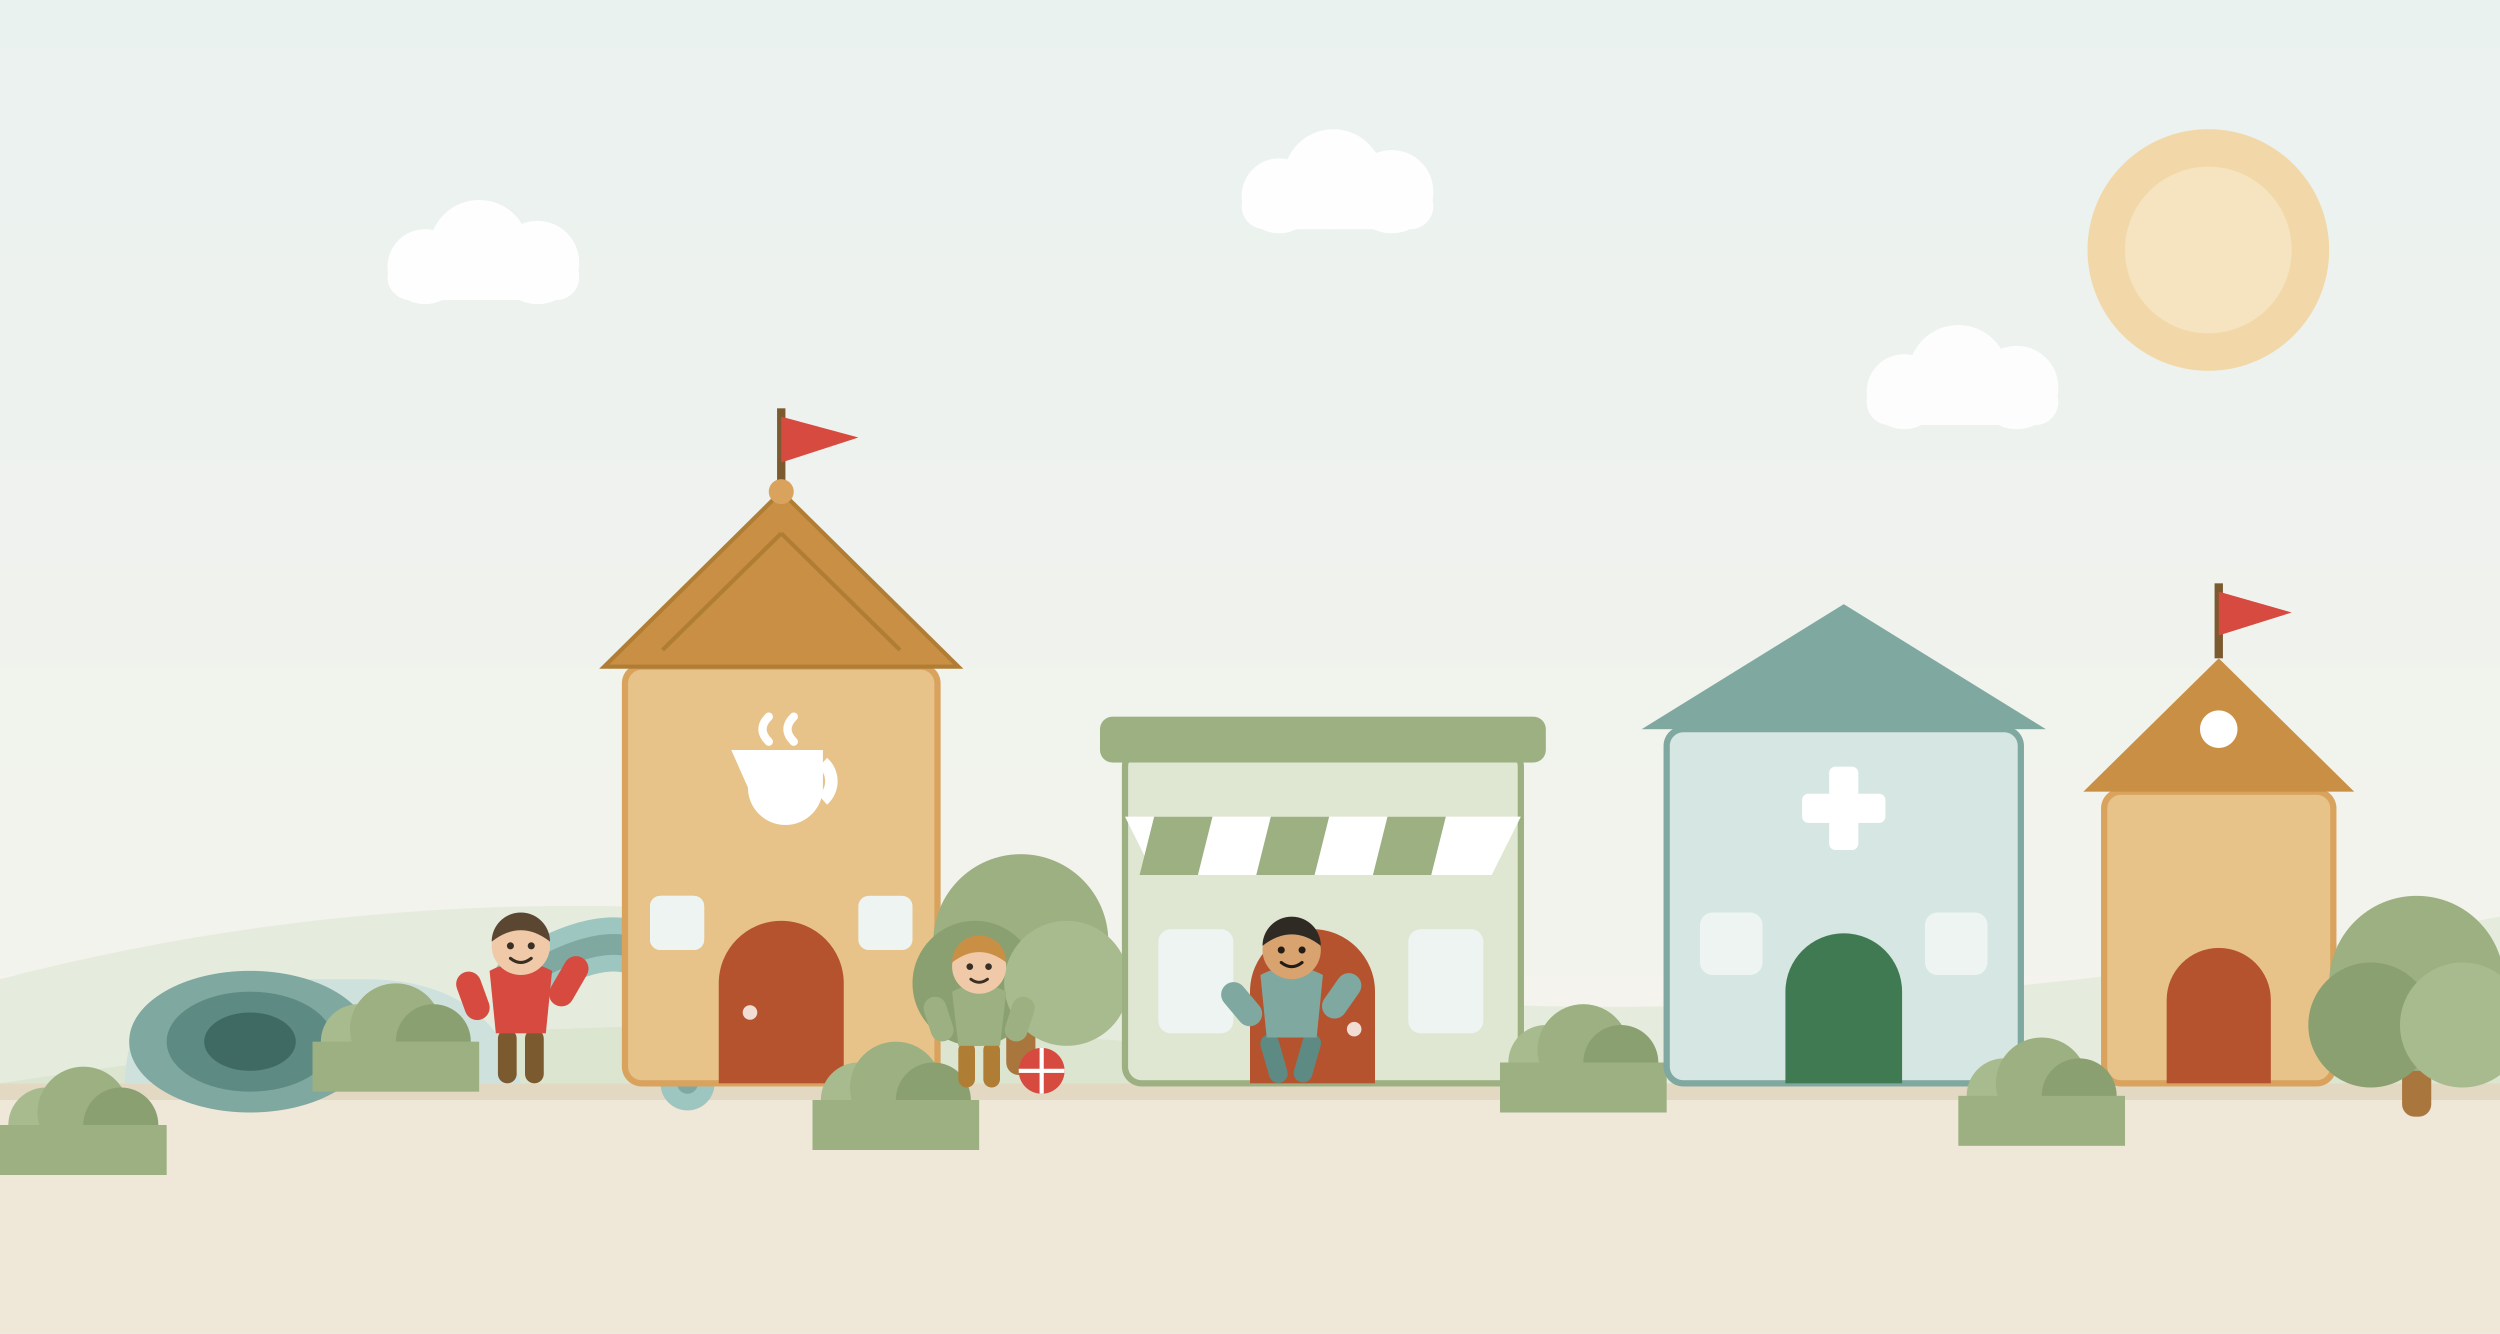
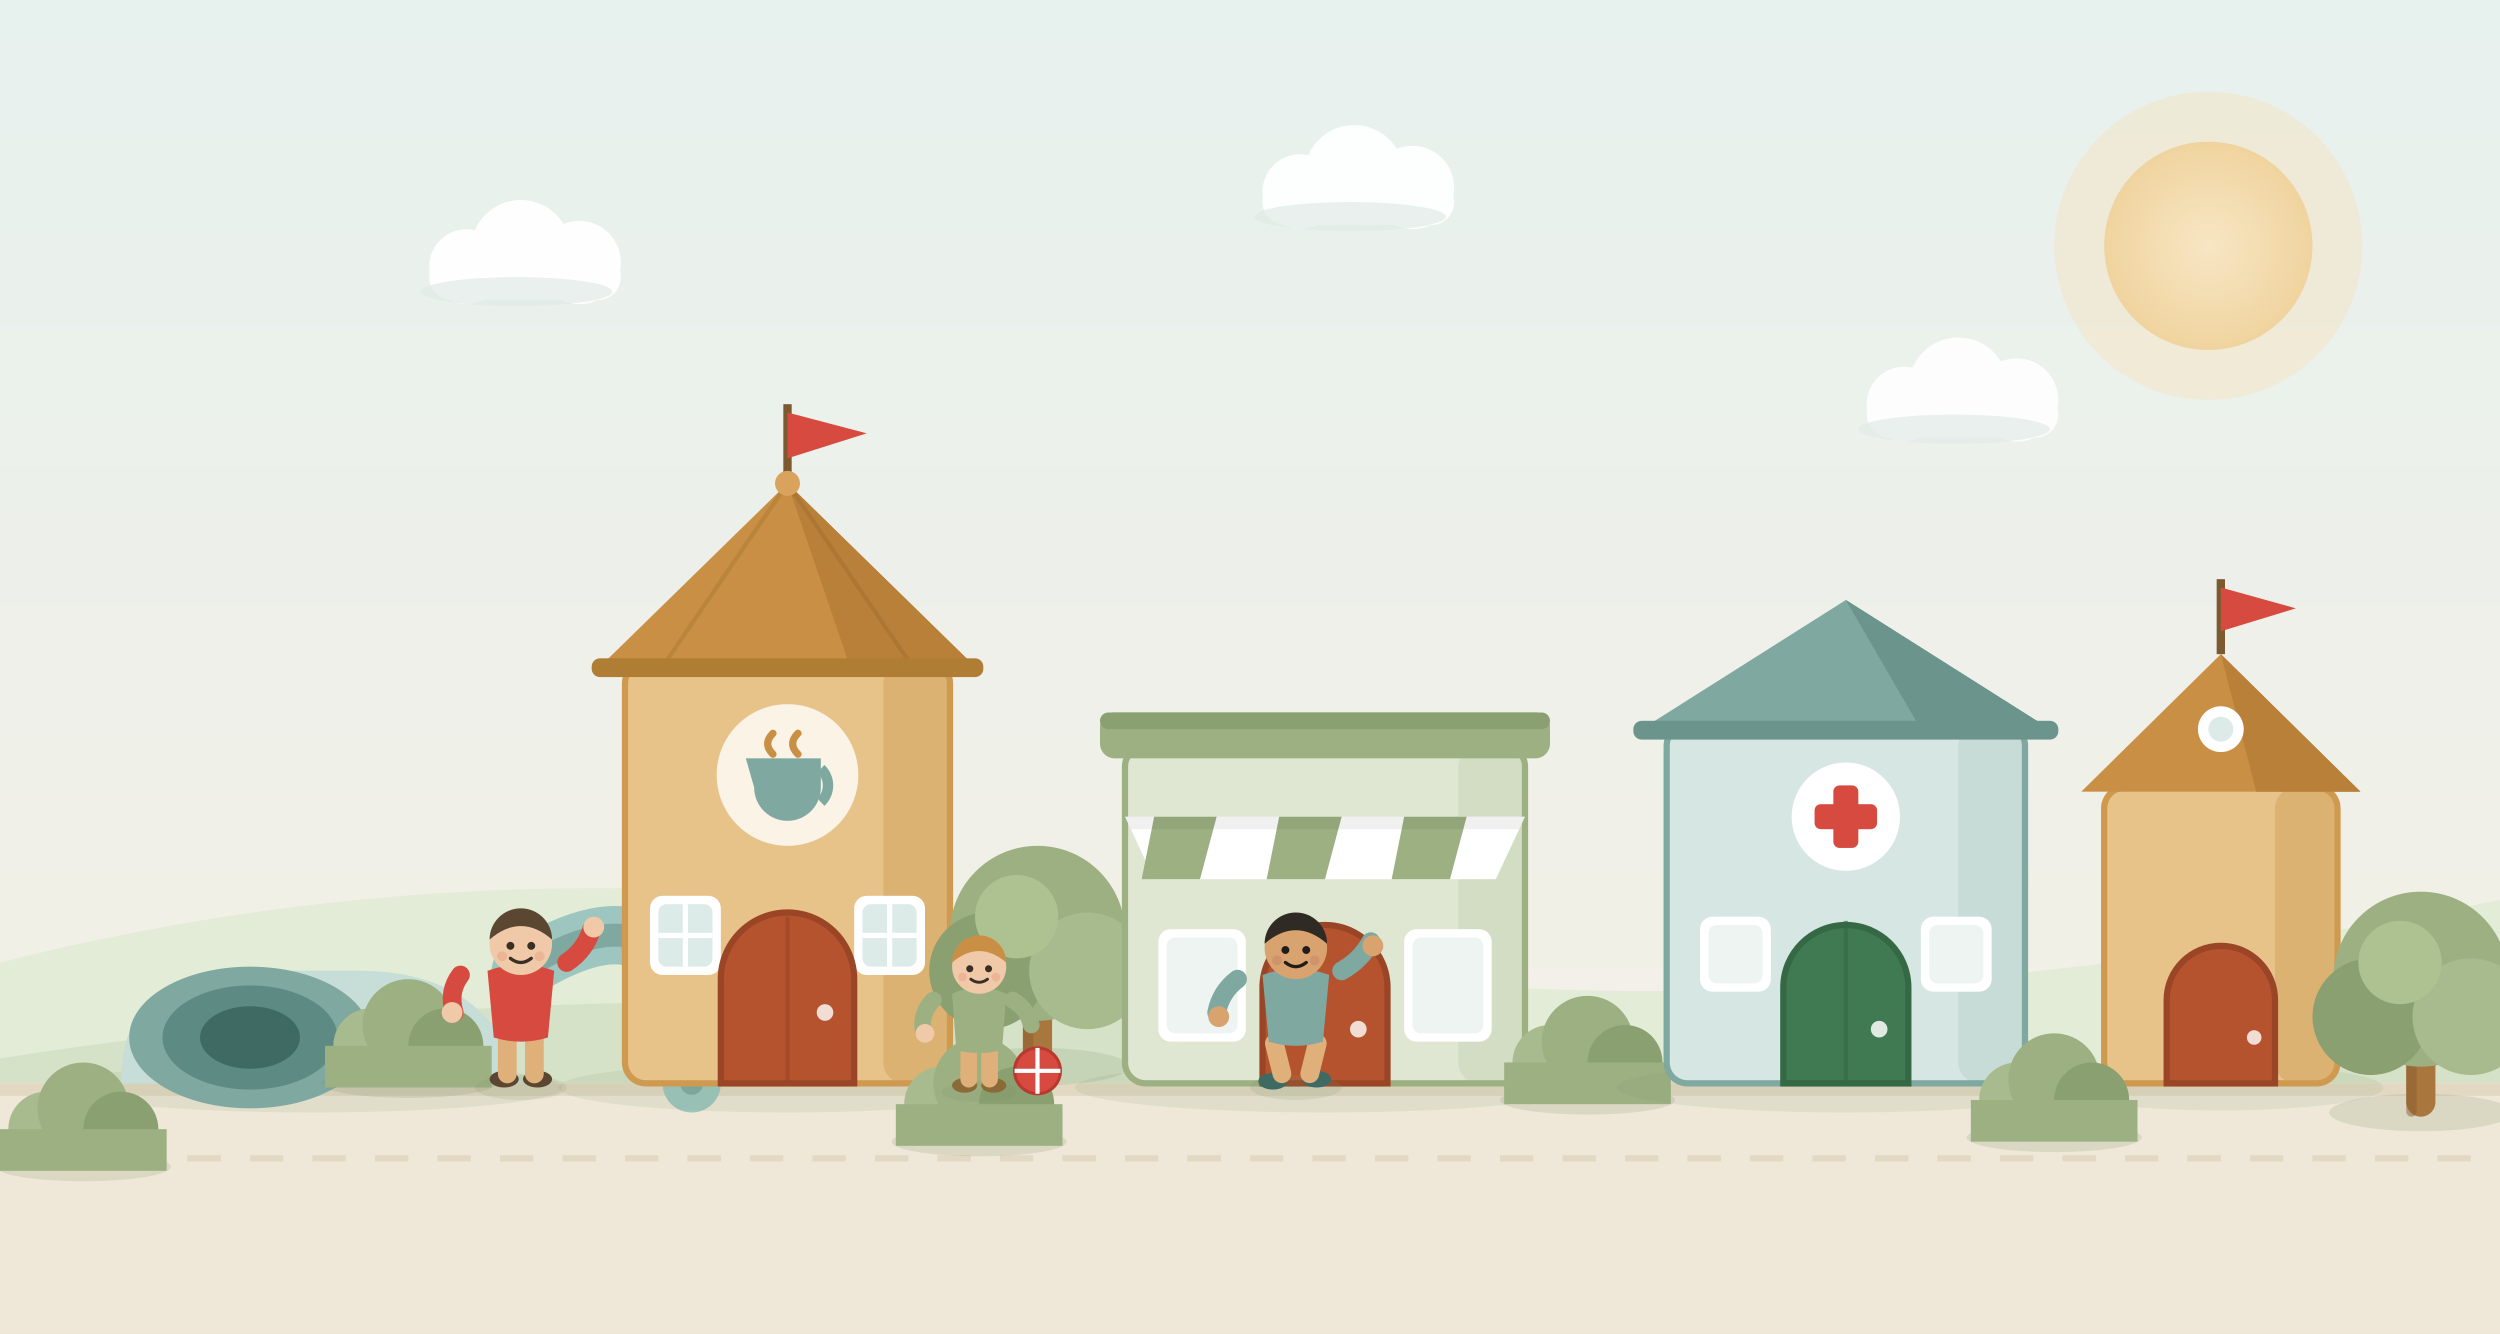
- <svg xmlns="http://www.w3.org/2000/svg" viewBox="0 0 1200 640" role="img" aria-label="An illustrated little town skyline with a play tunnel, café, grocery, hospital and a flagged tower among trees and bushes.">
+ <svg xmlns="http://www.w3.org/2000/svg" viewBox="0 0 1200 640" role="img" aria-label="An illustrated little town with children playing on a slide and along Main Street, past the café, grocery and clinic, with drifting clouds and fluttering flags.">
  <defs>
    <linearGradient id="sky" x1="0" y1="0" x2="0" y2="1">
-       <stop offset="0" stop-color="#eaf2ef" />
+       <stop offset="0" stop-color="#e7f1ee" />
+       <stop offset="0.7" stop-color="#f1f0e7" />
      <stop offset="1" stop-color="#F7F3EC" />
    </linearGradient>
+     <radialGradient id="sun" cx="50%" cy="50%" r="50%">
+       <stop offset="0" stop-color="#f7e6c4" />
+       <stop offset="1" stop-color="#f0d49f" />
+     </radialGradient>
    <g id="tree">
-       <rect x="-7" y="40" width="14" height="46" rx="6" fill="#a9763e" />
+       <ellipse cx="0" cy="86" rx="44" ry="9" fill="#7a8f63" opacity="0.18" />
+       <rect x="-7" y="44" width="14" height="44" rx="7" fill="#a9763e" />
+       <rect x="-7" y="44" width="5" height="44" rx="2.5" fill="#8a5e30" opacity="0.5" />
      <circle cx="0" cy="22" r="42" fill="#9CB082" />
-       <circle cx="-22" cy="42" r="30" fill="#8aa070" />
-       <circle cx="22" cy="42" r="30" fill="#a7bb8e" />
+       <circle cx="-24" cy="40" r="28" fill="#8aa070" />
+       <circle cx="24" cy="40" r="28" fill="#a7bb8e" />
+       <circle cx="-10" cy="14" r="20" fill="#aec291" />
    </g>
    <g id="bush">
-       <circle cx="-18" cy="0" r="18" fill="#a7bb8e" />
-       <circle cx="0" cy="-6" r="22" fill="#9CB082" />
-       <circle cx="18" cy="0" r="18" fill="#8aa070" />
-       <rect x="-40" y="0" width="80" height="24" fill="#9CB082" />
+       <ellipse cx="0" cy="20" rx="42" ry="7" fill="#7a8f63" opacity="0.18" />
+       <circle cx="-18" cy="2" r="18" fill="#a7bb8e" />
+       <circle cx="0" cy="-8" r="22" fill="#9CB082" />
+       <circle cx="18" cy="2" r="18" fill="#8aa070" />
+       <rect x="-40" y="2" width="80" height="20" fill="#9CB082" />
    </g>
    <g id="cloud">
-       <circle cx="0" cy="0" r="24" fill="#ffffff" />
-       <circle cx="28" cy="6" r="20" fill="#ffffff" />
-       <circle cx="-26" cy="8" r="18" fill="#ffffff" />
-       <rect x="-44" y="2" width="92" height="22" rx="11" fill="#ffffff" />
+       <circle cx="0" cy="0" r="24" fill="#fff" />
+       <circle cx="28" cy="6" r="20" fill="#fff" />
+       <circle cx="-26" cy="8" r="18" fill="#fff" />
+       <rect x="-44" y="2" width="92" height="22" rx="11" fill="#fff" />
+       <ellipse cx="-2" cy="20" rx="46" ry="7" fill="#dfeae6" opacity="0.7" />
    </g>
  </defs>
  <rect width="1200" height="640" fill="url(#sky)" />
-   <circle cx="1060" cy="120" r="58" fill="#f2d8a8">
-     <animate attributeName="r" values="58;61;58" dur="7s" repeatCount="indefinite" />
+   <circle cx="1060" cy="118" r="74" fill="#f6e3bf" opacity="0.45">
+     <animate attributeName="r" values="74;80;74" dur="7s" repeatCount="indefinite" />
  </circle>
-   <circle cx="1060" cy="120" r="40" fill="#f6e3bf">
-     <animate attributeName="r" values="40;42;40" dur="7s" repeatCount="indefinite" />
+   <circle cx="1060" cy="118" r="50" fill="url(#sun)">
+     <animate attributeName="r" values="50;53;50" dur="7s" repeatCount="indefinite" />
  </circle>
-   <use href="#cloud" x="230" y="120" opacity="0.95">
+   <use href="#cloud" x="250" y="120" opacity="0.96">
    <animateTransform attributeName="transform" type="translate" values="0 0;46 0;0 0" dur="20s" repeatCount="indefinite" additive="sum" />
  </use>
-   <use href="#cloud" x="640" y="86" opacity="0.9">
+   <use href="#cloud" x="650" y="84" opacity="0.92">
    <animateTransform attributeName="transform" type="translate" values="0 0;40 0;0 0" dur="26s" repeatCount="indefinite" additive="sum" />
  </use>
-   <use href="#cloud" x="940" y="180" opacity="0.85">
+   <use href="#cloud" x="940" y="186" opacity="0.85">
    <animateTransform attributeName="transform" type="translate" values="0 0;34 0;0 0" dur="32s" repeatCount="indefinite" additive="sum" />
  </use>
-   <path d="M0 470 Q 250 405 520 460 T 1200 440 V640 H0 Z" fill="#e6ecdd" />
-   <path d="M0 520 Q 320 470 640 510 T 1200 500 V640 H0 Z" fill="#dbe5cf" />
+   <path d="M0 462 Q 260 396 540 452 T 1200 432 V640 H0 Z" fill="#e3ecd6" />
+   <path d="M0 508 Q 320 458 660 500 T 1200 488 V640 H0 Z" fill="#d6e2c8" />
  <rect x="0" y="520" width="1200" height="120" fill="#efe7d8" />
-   <rect x="0" y="520" width="1200" height="8" fill="#e3d8c2" />
-   <g>
-     <path d="M250 520 Q235 470 175 470 L120 470 Q60 470 60 520 Z" fill="#cfe1dd" />
-     <ellipse cx="120" cy="500" rx="58" ry="34" fill="#7FA8A0" />
-     <ellipse cx="120" cy="500" rx="40" ry="24" fill="#5d8a82" />
-     <ellipse cx="120" cy="500" rx="22" ry="14" fill="#3f6a63" />
-     <path d="M250 470 Q330 420 330 520" fill="none" stroke="#9cc6bf" stroke-width="26" stroke-linecap="round" />
-     <path d="M250 470 Q330 420 330 520" fill="none" stroke="#7FA8A0" stroke-width="10" stroke-linecap="round" />
-     <use href="#bush" x="190" y="500" />
-   </g>
-   <g>
-     <rect x="300" y="320" width="150" height="200" rx="8" fill="#e7c389" />
-     <rect x="300" y="320" width="150" height="200" rx="8" fill="none" stroke="#d9a35e" stroke-width="3" />
-     <polygon points="290,320 375,236 460,320" fill="#c98f44" />
-     <polygon points="290,320 375,236 460,320" fill="none" stroke="#b07d35" stroke-width="2" />
-     <line x1="318" y1="312" x2="375" y2="256" stroke="#b07d35" stroke-width="2" />
-     <line x1="432" y1="312" x2="375" y2="256" stroke="#b07d35" stroke-width="2" />
-     <line x1="375" y1="236" x2="375" y2="196" stroke="#7a5a2e" stroke-width="4" />
-     <path d="M375 200 L412 210 L375 222 Z" fill="#D64A3F">
-       <animateTransform attributeName="transform" type="rotate" values="-6 375 210;9 375 210;-6 375 210" dur="2.3s" repeatCount="indefinite" />
+   <rect x="0" y="520" width="1200" height="120" fill="#e9dfca" opacity="0.5" transform="translate(0,0)" />
+   <rect x="0" y="520" width="1200" height="120" fill="#efe7d8" />
+   <path d="M0 556 H1200" stroke="#e3d8c2" stroke-width="3" stroke-dasharray="16 14" />
+   <rect x="0" y="520" width="1200" height="6" fill="#e3d8c2" />
+   <g>
+     <ellipse cx="150" cy="522" rx="120" ry="12" fill="#7a8f63" opacity="0.12" />
+     <path d="M250 520 Q235 466 172 466 L120 466 Q58 466 58 520 Z" fill="#cfe1dd" />
+     <path d="M250 520 Q235 466 172 466 L120 466 Q58 466 58 520 Z" fill="#bcd6d1" opacity="0.45" transform="translate(0,0)" />
+     <ellipse cx="120" cy="498" rx="58" ry="34" fill="#7FA8A0" />
+     <ellipse cx="120" cy="498" rx="42" ry="25" fill="#5d8a82" />
+     <ellipse cx="120" cy="498" rx="24" ry="15" fill="#3f6a63" />
+     <path d="M250 466 Q332 414 332 520" fill="none" stroke="#9cc6bf" stroke-width="28" stroke-linecap="round" />
+     <path d="M250 466 Q332 414 332 520" fill="none" stroke="#7FA8A0" stroke-width="11" stroke-linecap="round" />
+     <use href="#bush" x="196" y="500" />
+   </g>
+   <g>
+     <ellipse cx="378" cy="522" rx="110" ry="12" fill="#7a8f63" opacity="0.12" />
+     <rect x="300" y="318" width="156" height="202" rx="10" fill="#e7c389" />
+     <rect x="424" y="318" width="32" height="202" rx="10" fill="#d3a45f" opacity="0.55" />
+     <rect x="300" y="318" width="156" height="202" rx="10" fill="none" stroke="#cf9a4f" stroke-width="3" />
+     <polygon points="288,320 378,232 468,320" fill="#c98f44" />
+     <polygon points="378,232 468,320 408,320" fill="#b9803a" />
+     <line x1="378" y1="232" x2="318" y2="320" stroke="#b07d35" stroke-width="2" opacity="0.6" />
+     <line x1="378" y1="232" x2="438" y2="320" stroke="#a06d2c" stroke-width="2" opacity="0.5" />
+     <rect x="284" y="316" width="188" height="9" rx="4" fill="#b07d35" />
+     <line x1="378" y1="232" x2="378" y2="194" stroke="#7a5a2e" stroke-width="4" />
+     <path d="M378 198 L416 208 L378 220 Z" fill="#D64A3F">
+       <animateTransform attributeName="transform" type="rotate" values="-6 378 208;9 378 208;-6 378 208" dur="2.3s" repeatCount="indefinite" />
    </path>
-     <circle cx="375" cy="236" r="6" fill="#D9A35E" />
-     <g transform="translate(375,372)">
-       <path d="M-24 -12 H20 V6 a18 18 0 0 1 -36 0 Z" fill="#fff" />
-       <path d="M20 -6 a12 12 0 0 1 0 18" fill="none" stroke="#fff" stroke-width="6" />
-       <path d="M-6 -28 q-6 6 0 12 M6 -28 q-6 6 0 12" stroke="#fff" stroke-width="4" fill="none" stroke-linecap="round" />
-     </g>
-     <path d="M340 520 v-48 a30 30 0 0 1 60 0 v48 Z" transform="translate(5,0)" fill="#B5532E" />
-     <circle cx="360" cy="486" r="3.5" fill="#f1ddd3" />
-     <rect x="312" y="430" width="26" height="26" rx="5" fill="#dcebe8" />
-     <rect x="312" y="430" width="26" height="26" rx="5" fill="#eef4f2" />
-     <rect x="412" y="430" width="26" height="26" rx="5" fill="#eef4f2" />
-   </g>
-   <use href="#tree" x="490" y="430" />
-   <g>
-     <rect x="540" y="360" width="190" height="160" rx="8" fill="#dfe7d2" />
-     <rect x="540" y="360" width="190" height="160" rx="8" fill="none" stroke="#9CB082" stroke-width="3" />
-     <rect x="528" y="344" width="214" height="22" rx="6" fill="#9CB082" />
+     <circle cx="378" cy="232" r="6" fill="#D9A35E" />
+     <circle cx="378" cy="372" r="34" fill="#fbf3e6" />
+     <g transform="translate(378,374)">
+       <path d="M-20 -10 H16 V4 a16 16 0 0 1 -32 0 Z" fill="#7FA8A0" />
+       <path d="M16 -5 a11 11 0 0 1 0 16" fill="none" stroke="#7FA8A0" stroke-width="5" />
+       <path d="M-7 -22 q-5 5 0 10 M5 -22 q-5 5 0 10" stroke="#c98f44" stroke-width="3.5" fill="none" stroke-linecap="round" />
+     </g>
    <g>
-       <path d="M540 392 H730 L716 420 H554 Z" fill="#ffffff" />
-       <path d="M554 392 H582 L575 420 H547 Z" fill="#9CB082" />
-       <path d="M610 392 H638 L631 420 H603 Z" fill="#9CB082" />
-       <path d="M666 392 H694 L687 420 H659 Z" fill="#9CB082" />
-     </g>
-     <path d="M600 520 v-44 a30 30 0 0 1 60 0 v44 Z" fill="#B5532E" />
-     <circle cx="650" cy="494" r="3.5" fill="#f1ddd3" />
-     <rect x="556" y="446" width="36" height="50" rx="6" fill="#eef4f2" />
-     <rect x="676" y="446" width="36" height="50" rx="6" fill="#eef4f2" />
-   </g>
-   <use href="#bush" x="760" y="510" />
-   <g>
-     <rect x="800" y="350" width="170" height="170" rx="8" fill="#d6e6e2" />
-     <rect x="800" y="350" width="170" height="170" rx="8" fill="none" stroke="#7FA8A0" stroke-width="3" />
-     <polygon points="788,350 885,290 982,350" fill="#7FA8A0" />
-     <g transform="translate(885,388)" fill="#fff">
-       <rect x="-7" y="-20" width="14" height="40" rx="3" />
-       <rect x="-20" y="-7" width="40" height="14" rx="3" />
-     </g>
-     <path d="M848 520 v-44 a28 28 0 0 1 56 0 v44 Z" transform="translate(9,0)" fill="#3f7a52" />
-     <rect x="816" y="438" width="30" height="30" rx="6" fill="#eef4f2" />
-     <rect x="924" y="438" width="30" height="30" rx="6" fill="#eef4f2" />
-   </g>
-   <g>
-     <rect x="1010" y="380" width="110" height="140" rx="8" fill="#e7c389" />
-     <rect x="1010" y="380" width="110" height="140" rx="8" fill="none" stroke="#d9a35e" stroke-width="3" />
-     <polygon points="1000,380 1065,316 1130,380" fill="#c98f44" />
-     <line x1="1065" y1="316" x2="1065" y2="280" stroke="#7a5a2e" stroke-width="4" />
-     <path d="M1065 284 L1100 294 L1065 305 Z" fill="#D64A3F">
-       <animateTransform attributeName="transform" type="rotate" values="-6 1065 294;9 1065 294;-6 1065 294" dur="2.5s" repeatCount="indefinite" />
+       <rect x="312" y="430" width="34" height="38" rx="6" fill="#fff" />
+       <rect x="316" y="434" width="26" height="30" rx="4" fill="#dcebe8" />
+       <line x1="329" y1="434" x2="329" y2="464" stroke="#fff" stroke-width="2.5" />
+       <line x1="316" y1="449" x2="342" y2="449" stroke="#fff" stroke-width="2.5" />
+       <rect x="410" y="430" width="34" height="38" rx="6" fill="#fff" />
+       <rect x="414" y="434" width="26" height="30" rx="4" fill="#dcebe8" />
+       <line x1="427" y1="434" x2="427" y2="464" stroke="#fff" stroke-width="2.5" />
+       <line x1="414" y1="449" x2="440" y2="449" stroke="#fff" stroke-width="2.5" />
+     </g>
+     <path d="M346 520 v-50 a32 32 0 0 1 64 0 v50 Z" fill="#B5532E" />
+     <path d="M346 520 v-50 a32 32 0 0 1 64 0 v50 Z" fill="none" stroke="#9a4526" stroke-width="3" />
+     <line x1="378" y1="440" x2="378" y2="520" stroke="#9a4526" stroke-width="2" opacity="0.6" />
+     <circle cx="396" cy="486" r="4" fill="#f1ddd3" />
+   </g>
+   <use href="#tree" x="498" y="426" />
+   <g>
+     <ellipse cx="636" cy="522" rx="120" ry="12" fill="#7a8f63" opacity="0.12" />
+     <rect x="540" y="358" width="192" height="162" rx="10" fill="#dfe7d2" />
+     <rect x="700" y="358" width="32" height="162" rx="10" fill="#cbd7b9" opacity="0.6" />
+     <rect x="540" y="358" width="192" height="162" rx="10" fill="none" stroke="#9CB082" stroke-width="3" />
+     <rect x="528" y="342" width="216" height="22" rx="7" fill="#9CB082" />
+     <rect x="528" y="342" width="216" height="8" rx="4" fill="#8aa070" />
+     <path d="M540 392 H732 L718 422 H554 Z" fill="#fff" />
+     <path d="M554 392 H584 L576 422 H548 Z" fill="#9CB082" />
+     <path d="M614 392 H644 L636 422 H608 Z" fill="#9CB082" />
+     <path d="M674 392 H704 L696 422 H668 Z" fill="#9CB082" />
+     <path d="M540 392 H732 L729 398 H543 Z" fill="#000" opacity="0.06" />
+     <rect x="556" y="446" width="42" height="54" rx="6" fill="#fff" />
+     <rect x="560" y="450" width="34" height="46" rx="4" fill="#eef4f2" />
+     <rect x="674" y="446" width="42" height="54" rx="6" fill="#fff" />
+     <rect x="678" y="450" width="34" height="46" rx="4" fill="#eef4f2" />
+     <path d="M606 520 v-46 a30 30 0 0 1 60 0 v46 Z" fill="#B5532E" />
+     <path d="M606 520 v-46 a30 30 0 0 1 60 0 v46 Z" fill="none" stroke="#9a4526" stroke-width="3" />
+     <circle cx="652" cy="494" r="4" fill="#f1ddd3" />
+   </g>
+   <use href="#bush" x="762" y="508" />
+   <g>
+     <ellipse cx="886" cy="522" rx="110" ry="12" fill="#7a8f63" opacity="0.12" />
+     <rect x="800" y="348" width="172" height="172" rx="10" fill="#d6e6e2" />
+     <rect x="940" y="348" width="32" height="172" rx="10" fill="#bcd5cf" opacity="0.6" />
+     <rect x="800" y="348" width="172" height="172" rx="10" fill="none" stroke="#7FA8A0" stroke-width="3" />
+     <polygon points="788,350 886,288 984,350" fill="#7FA8A0" />
+     <polygon points="886,288 984,350 922,350" fill="#6b948c" />
+     <rect x="784" y="346" width="204" height="9" rx="4" fill="#6b948c" />
+     <circle cx="886" cy="392" r="26" fill="#fff" />
+     <g transform="translate(886,392)" fill="#D64A3F">
+       <rect x="-6" y="-15" width="12" height="30" rx="3" />
+       <rect x="-15" y="-6" width="30" height="12" rx="3" />
+     </g>
+     <rect x="816" y="440" width="34" height="36" rx="6" fill="#fff" />
+     <rect x="820" y="444" width="26" height="28" rx="4" fill="#eef4f2" />
+     <rect x="922" y="440" width="34" height="36" rx="6" fill="#fff" />
+     <rect x="926" y="444" width="26" height="28" rx="4" fill="#eef4f2" />
+     <path d="M856 520 v-46 a30 30 0 0 1 60 0 v46 Z" fill="#3f7a52" />
+     <path d="M856 520 v-46 a30 30 0 0 1 60 0 v46 Z" fill="none" stroke="#356845" stroke-width="3" />
+     <line x1="886" y1="442" x2="886" y2="520" stroke="#356845" stroke-width="2" opacity="0.6" />
+     <circle cx="902" cy="494" r="4" fill="#dfeae3" />
+   </g>
+   <g>
+     <ellipse cx="1066" cy="522" rx="78" ry="11" fill="#7a8f63" opacity="0.12" />
+     <rect x="1010" y="378" width="112" height="142" rx="10" fill="#e7c389" />
+     <rect x="1092" y="378" width="30" height="142" rx="10" fill="#d3a45f" opacity="0.55" />
+     <rect x="1010" y="378" width="112" height="142" rx="10" fill="none" stroke="#cf9a4f" stroke-width="3" />
+     <polygon points="999,380 1066,314 1133,380" fill="#c98f44" />
+     <polygon points="1066,314 1133,380 1083,380" fill="#b9803a" />
+     <line x1="1066" y1="314" x2="1066" y2="278" stroke="#7a5a2e" stroke-width="4" />
+     <path d="M1066 282 L1102 292 L1066 303 Z" fill="#D64A3F">
+       <animateTransform attributeName="transform" type="rotate" values="-6 1066 292;9 1066 292;-6 1066 292" dur="2.5s" repeatCount="indefinite" />
    </path>
-     <circle cx="1065" cy="350" r="9" fill="#fff" />
-     <path d="M1040 520 v-40 a25 25 0 0 1 50 0 v40 Z" fill="#B5532E" />
-   </g>
-   <use href="#tree" x="1160" y="450" />
-   <use href="#bush" x="430" y="528" />
-   <use href="#bush" x="980" y="526" />
+     <circle cx="1066" cy="350" r="11" fill="#fff" />
+     <circle cx="1066" cy="350" r="6" fill="#dcebe8" />
+     <path d="M1040 520 v-40 a26 26 0 0 1 52 0 v40 Z" fill="#B5532E" />
+     <path d="M1040 520 v-40 a26 26 0 0 1 52 0 v40 Z" fill="none" stroke="#9a4526" stroke-width="3" />
+     <circle cx="1082" cy="498" r="3.5" fill="#f1ddd3" />
+   </g>
+   <use href="#tree" x="1162" y="448" />
+   <use href="#bush" x="470" y="528" />
+   <use href="#bush" x="986" y="526" />
  <use href="#bush" x="40" y="540" />
  <g transform="translate(250,520)">
    <animateTransform attributeName="transform" type="translate" values="0 0;0 -12;0 0" dur="3.2s" repeatCount="indefinite" additive="sum" />
-     <rect x="-11" y="-26" width="9" height="26" rx="4.5" fill="#7a5a2e" />
-     <rect x="2" y="-26" width="9" height="26" rx="4.5" fill="#7a5a2e" />
-     <path d="M-15 -54 Q0 -62 15 -54 L12 -24 H-12 Z" fill="#D64A3F" />
-     <rect x="-29" y="-54" width="12" height="24" rx="6" fill="#D64A3F" transform="rotate(-20 -23 -42)" />
-     <rect x="17" y="-62" width="12" height="26" rx="6" fill="#D64A3F" transform="rotate(30 23 -49)" />
-     <circle cx="0" cy="-66" r="14" fill="#f0c9a8" />
-     <path d="M-14 -68 a14 14 0 0 1 28 0 q-14 -11 -28 0Z" fill="#5b4632" />
-     <circle cx="-5" cy="-66" r="1.7" fill="#3a2f24" />
-     <circle cx="5" cy="-66" r="1.7" fill="#3a2f24" />
-     <path d="M-5 -60 q5 4 10 0" stroke="#3a2f24" stroke-width="1.5" fill="none" stroke-linecap="round" />
-   </g>
-   <g transform="translate(620,520)">
+     <ellipse cx="0" cy="2" rx="22" ry="6" fill="#7a8f63" opacity="0.15" />
+     <ellipse cx="-8" cy="-2" rx="7" ry="4" fill="#5b4632" />
+     <ellipse cx="8" cy="-2" rx="7" ry="4" fill="#5b4632" />
+     <rect x="-11" y="-26" width="9" height="26" rx="4.5" fill="#e0b07a" />
+     <rect x="2" y="-26" width="9" height="26" rx="4.5" fill="#e0b07a" />
+     <path d="M-16 -54 Q0 -60 16 -54 L13 -22 Q0 -18 -13 -22 Z" fill="#D64A3F" />
+     <path d="M-29 -52 q-6 8 -3 18" stroke="#D64A3F" stroke-width="9" fill="none" stroke-linecap="round" />
+     <path d="M22 -58 q9 -6 12 -16" stroke="#D64A3F" stroke-width="9" fill="none" stroke-linecap="round" />
+     <circle cx="-33" cy="-34" r="5" fill="#f0c9a8" />
+     <circle cx="35" cy="-75" r="5" fill="#f0c9a8" />
+     <circle cx="0" cy="-67" r="15" fill="#f0c9a8" />
+     <path d="M-15 -69 a15 15 0 0 1 30 0 q-15 -13 -30 0Z" fill="#5b4632" />
+     <circle cx="-5" cy="-66" r="1.9" fill="#3a2f24" />
+     <circle cx="5" cy="-66" r="1.9" fill="#3a2f24" />
+     <circle cx="-9" cy="-61" r="2.4" fill="#eaa98e" opacity="0.6" />
+     <circle cx="9" cy="-61" r="2.4" fill="#eaa98e" opacity="0.6" />
+     <path d="M-5 -60 q5 4 10 0" stroke="#3a2f24" stroke-width="1.6" fill="none" stroke-linecap="round" />
+   </g>
+   <g transform="translate(622,520)">
    <animateTransform attributeName="transform" type="translate" values="0 0;0 -12;0 0" dur="2.6s" repeatCount="indefinite" additive="sum" />
-     <rect x="-13" y="-24" width="9" height="24" rx="4.5" fill="#5d8a82" transform="rotate(-16 -8 -12)" />
-     <rect x="3" y="-24" width="9" height="24" rx="4.5" fill="#5d8a82" transform="rotate(16 8 -12)" />
-     <path d="M-15 -52 Q0 -60 15 -52 L12 -22 H-12 Z" fill="#7FA8A0" />
-     <rect x="-30" y="-50" width="12" height="24" rx="6" fill="#7FA8A0" transform="rotate(-40 -24 -38)" />
-     <rect x="18" y="-54" width="12" height="24" rx="6" fill="#7FA8A0" transform="rotate(35 24 -42)" />
-     <circle cx="0" cy="-64" r="14" fill="#d9a36f" />
-     <path d="M-14 -66 a14 14 0 0 1 28 0 q-14 -11 -28 0Z" fill="#2f2a24" />
-     <circle cx="-5" cy="-64" r="1.7" fill="#221c16" />
-     <circle cx="5" cy="-64" r="1.7" fill="#221c16" />
-     <path d="M-5 -58 q5 4 10 0" stroke="#221c16" stroke-width="1.5" fill="none" stroke-linecap="round" />
+     <ellipse cx="0" cy="2" rx="22" ry="6" fill="#7a8f63" opacity="0.15" />
+     <ellipse cx="-11" cy="-1" rx="7" ry="4" fill="#3f6a63" />
+     <ellipse cx="10" cy="-2" rx="7" ry="4" fill="#3f6a63" />
+     <rect x="-13" y="-24" width="9" height="24" rx="4.5" fill="#e0b07a" transform="rotate(-14 -8 -12)" />
+     <rect x="4" y="-24" width="9" height="24" rx="4.5" fill="#e0b07a" transform="rotate(14 8 -12)" />
+     <path d="M-16 -52 Q0 -58 16 -52 L13 -20 Q0 -16 -13 -20 Z" fill="#7FA8A0" />
+     <path d="M-28 -50 q-8 6 -10 16" stroke="#7FA8A0" stroke-width="9" fill="none" stroke-linecap="round" />
+     <path d="M22 -54 q9 -5 14 -14" stroke="#7FA8A0" stroke-width="9" fill="none" stroke-linecap="round" />
+     <circle cx="-37" cy="-32" r="5" fill="#d9a36f" />
+     <circle cx="37" cy="-66" r="5" fill="#d9a36f" />
+     <circle cx="0" cy="-65" r="15" fill="#d9a36f" />
+     <path d="M-15 -67 a15 15 0 0 1 30 0 q-15 -13 -30 0Z" fill="#2f2a24" />
+     <circle cx="-5" cy="-64" r="1.9" fill="#221c16" />
+     <circle cx="5" cy="-64" r="1.9" fill="#221c16" />
+     <circle cx="-9" cy="-59" r="2.4" fill="#c9856a" opacity="0.55" />
+     <circle cx="9" cy="-59" r="2.4" fill="#c9856a" opacity="0.55" />
+     <path d="M-5 -58 q5 4 10 0" stroke="#221c16" stroke-width="1.6" fill="none" stroke-linecap="round" />
  </g>
  <g transform="translate(470,522)">
    <animateTransform attributeName="transform" type="translate" values="0 0;0 -10;0 0" dur="3.9s" repeatCount="indefinite" additive="sum" />
-     <rect x="-10" y="-22" width="8" height="22" rx="4" fill="#b07d35" />
-     <rect x="2" y="-22" width="8" height="22" rx="4" fill="#b07d35" />
-     <path d="M-13 -46 Q0 -53 13 -46 L10 -20 H-10 Z" fill="#9CB082" />
-     <rect x="-25" y="-44" width="11" height="22" rx="5.5" fill="#9CB082" transform="rotate(-18 -19 -33)" />
-     <rect x="14" y="-44" width="11" height="22" rx="5.5" fill="#9CB082" transform="rotate(18 19 -33)" />
+     <ellipse cx="0" cy="2" rx="18" ry="5" fill="#7a8f63" opacity="0.15" />
+     <ellipse cx="-7" cy="-1" rx="6" ry="3.5" fill="#8a6a36" />
+     <ellipse cx="7" cy="-1" rx="6" ry="3.5" fill="#8a6a36" />
+     <rect x="-9" y="-21" width="8" height="21" rx="4" fill="#e0b07a" />
+     <rect x="1" y="-21" width="8" height="21" rx="4" fill="#e0b07a" />
+     <path d="M-13 -45 Q0 -51 13 -45 L11 -18 Q0 -15 -11 -18 Z" fill="#9CB082" />
+     <path d="M-22 -42 q-6 6 -5 14" stroke="#9CB082" stroke-width="8" fill="none" stroke-linecap="round" />
+     <path d="M16 -42 q7 4 9 12" stroke="#9CB082" stroke-width="8" fill="none" stroke-linecap="round" />
+     <circle cx="-26" cy="-26" r="4.5" fill="#f0c9a8" />
    <circle cx="0" cy="-58" r="13" fill="#f0c9a8" />
-     <path d="M-13 -60 a13 13 0 0 1 26 0 q-13 -10 -26 0Z" fill="#c98f44" />
-     <circle cx="-4.5" cy="-58" r="1.6" fill="#3a2f24" />
-     <circle cx="4.5" cy="-58" r="1.6" fill="#3a2f24" />
+     <path d="M-13 -60 a13 13 0 0 1 26 0 q-13 -11 -26 0Z" fill="#c98f44" />
+     <circle cx="-4.5" cy="-57" r="1.7" fill="#3a2f24" />
+     <circle cx="4.5" cy="-57" r="1.7" fill="#3a2f24" />
+     <circle cx="-8" cy="-53" r="2.1" fill="#eaa98e" opacity="0.6" />
+     <circle cx="8" cy="-53" r="2.1" fill="#eaa98e" opacity="0.6" />
    <path d="M-4 -52 q4 3 8 0" stroke="#3a2f24" stroke-width="1.4" fill="none" stroke-linecap="round" />
-     <circle cx="30" cy="-8" r="11" fill="#D64A3F" />
-     <path d="M19 -8 h22 M30 -19 v22" stroke="#fff" stroke-width="2" />
+     <circle cx="28" cy="-8" r="11" fill="#D64A3F" />
+     <circle cx="28" cy="-8" r="11" fill="none" stroke="#b8392f" stroke-width="1.5" />
+     <path d="M17 -8 h22 M28 -19 v22" stroke="#fff" stroke-width="2" />
  </g>
</svg>
